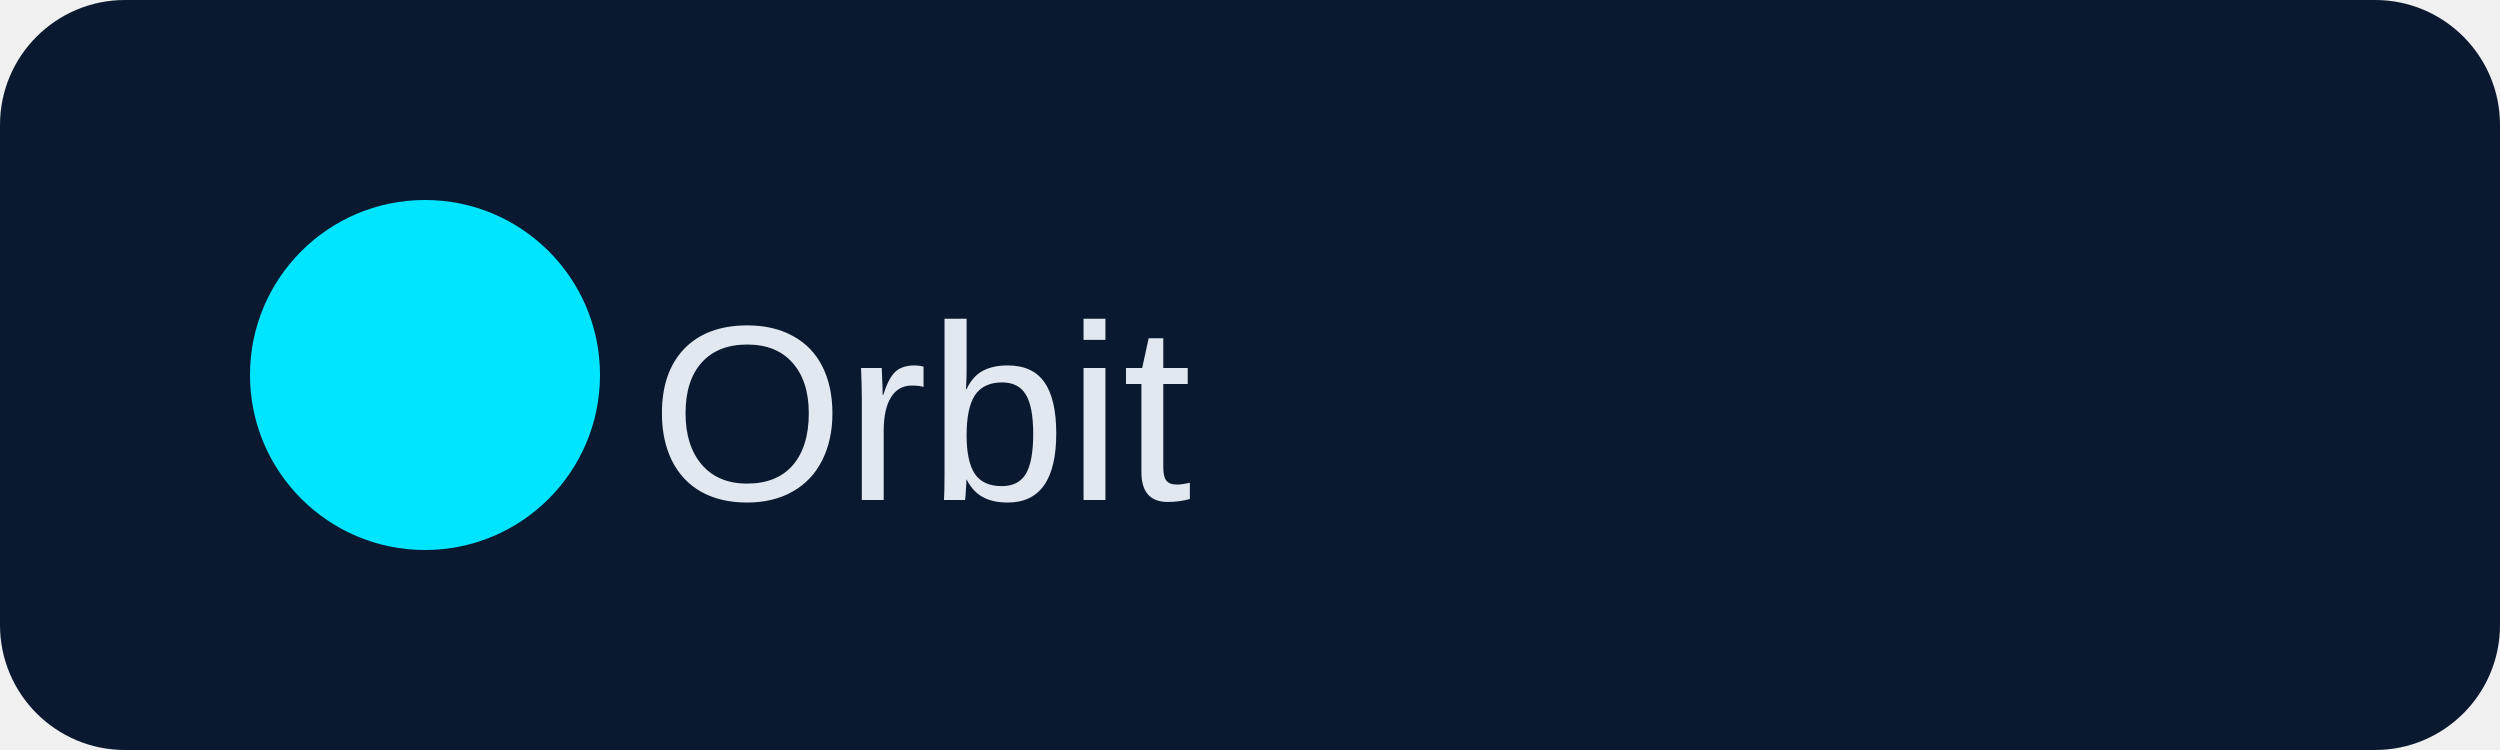
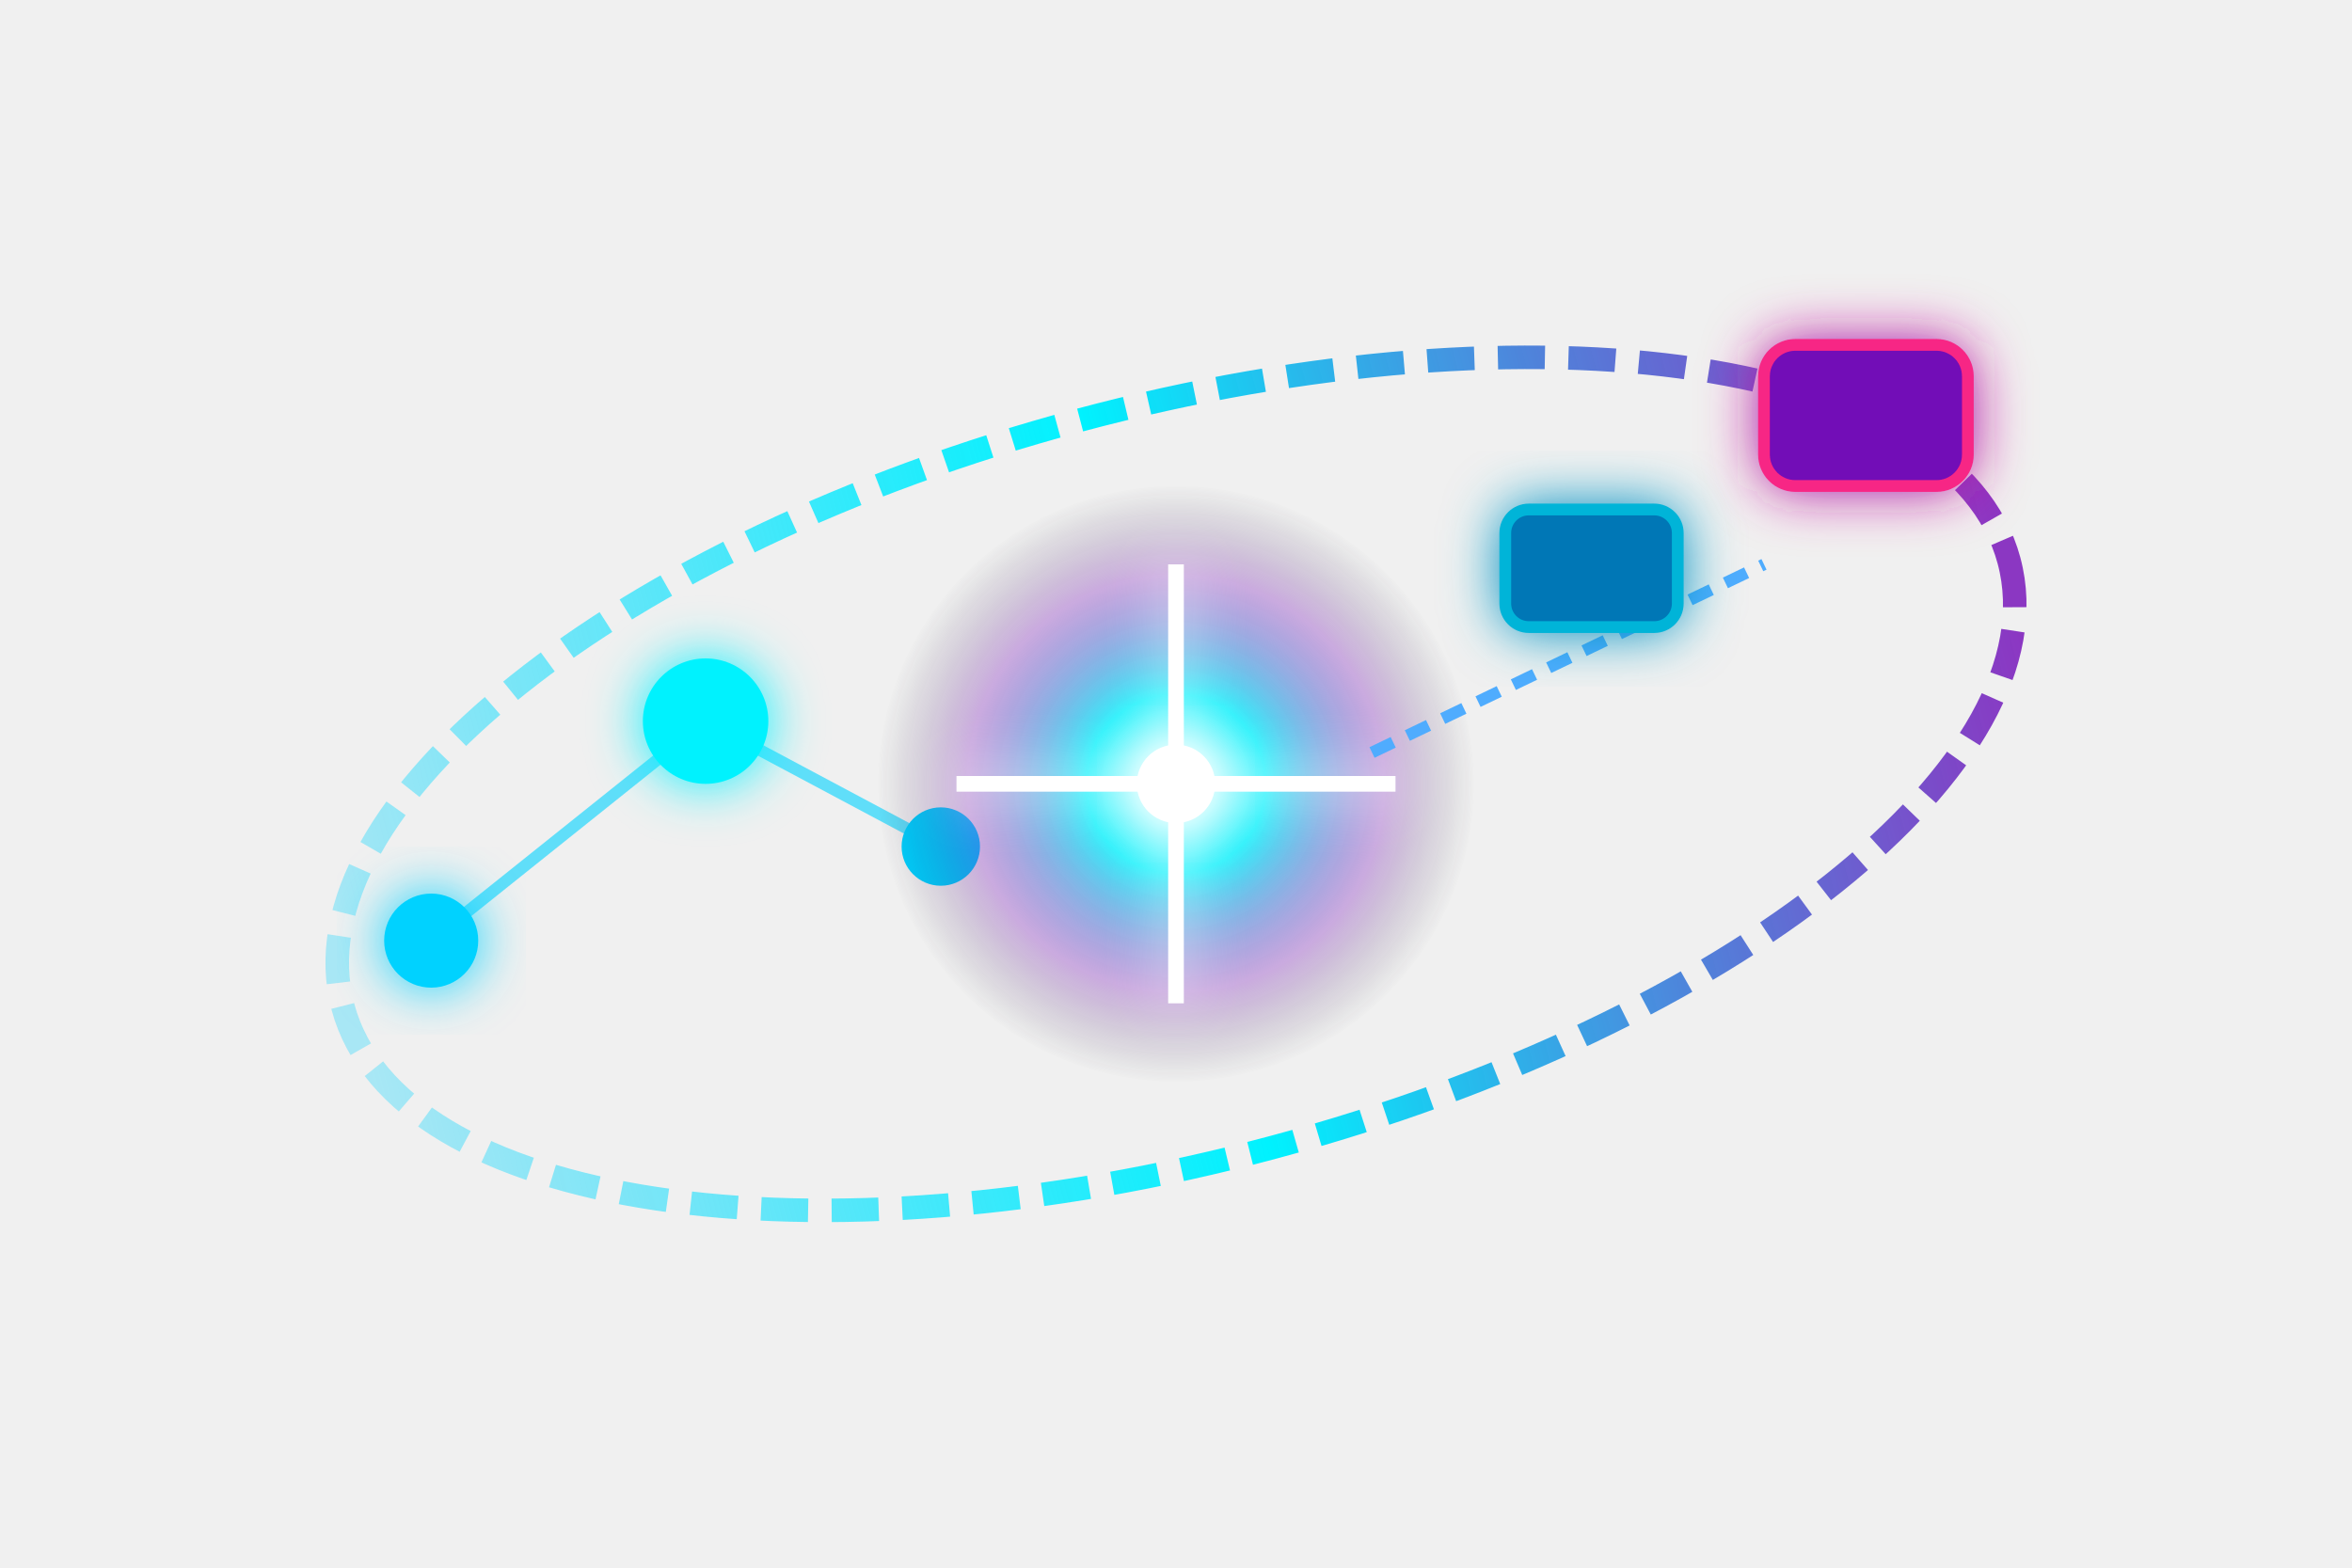
- <svg xmlns="http://www.w3.org/2000/svg" width="200" height="60" viewBox="0 0 200 60">
-   <rect width="200" height="60" rx="10" fill="#0A192F" />
-   <g transform="translate(12,10)">
-     <circle cx="22" cy="20" r="14" fill="#00E5FF" />
-     <g transform="translate(40,6)">
-       <text x="0" y="24" font-family="Plus Jakarta Sans, Arial, sans-serif" font-size="20" fill="#E2E8F0">Orbit</text>
-     </g>
+ <svg xmlns="http://www.w3.org/2000/svg" viewBox="0 0 300 200" width="100%" height="auto" preserveAspectRatio="xMidYMid meet">
+   <defs>
+     <linearGradient id="orbitGrad" x1="0%" y1="0%" x2="100%" y2="0%">
+       <stop offset="0%" stop-color="#00d2ff" stop-opacity="0.3" />
+       <stop offset="50%" stop-color="#00f2fe" stop-opacity="1" />
+       <stop offset="100%" stop-color="#7209b7" stop-opacity="0.8" />
+     </linearGradient>
+     <radialGradient id="coreGlow" cx="50%" cy="50%" r="50%">
+       <stop offset="0%" stop-color="#ffffff" />
+       <stop offset="30%" stop-color="#00f2fe" stop-opacity="0.8" />
+       <stop offset="70%" stop-color="#7209b7" stop-opacity="0.3" />
+       <stop offset="100%" stop-color="#0b0f19" stop-opacity="0" />
+     </radialGradient>
+     <filter id="glow" x="-50%" y="-50%" width="200%" height="200%">
+       <feGaussianBlur stdDeviation="3.5" result="blur" />
+       <feMerge>
+         <feMergeNode in="blur" />
+         <feMergeNode in="SourceGraphic" />
+       </feMerge>
+     </filter>
+   </defs>
+   <ellipse cx="150" cy="100" rx="110" ry="48" fill="none" stroke="url(#orbitGrad)" stroke-width="3" transform="rotate(-15 150 100)" stroke-dasharray="6,3" />
+   <g class="mindmap-side">
+     <line x1="55" y1="120" x2="90" y2="92" stroke="#00d2ff" stroke-width="1.5" stroke-opacity="0.6" />
+     <line x1="90" y1="92" x2="120" y2="108" stroke="#00d2ff" stroke-width="1.5" stroke-opacity="0.6" />
+     <circle cx="55" cy="120" r="6" fill="#00d2ff" filter="url(#glow)" />
+     <circle cx="90" cy="92" r="8" fill="#00f2fe" filter="url(#glow)" />
+     <circle cx="120" cy="108" r="5" fill="#00d2ff" />
+   </g>
+   <g class="core" transform="translate(150, 100)">
+     <circle cx="0" cy="0" r="38" fill="url(#coreGlow)" />
+     <path d="M-28 0 L28 0 M0 -28 L0 28" stroke="#ffffff" stroke-width="2" filter="url(#glow)" />
+     <circle cx="0" cy="0" r="5" fill="#ffffff" filter="url(#glow)" />
+   </g>
+   <g class="kanban-side">
+     <path d="M 175 96 Q 200 84, 225 72" fill="none" stroke="#4facfe" stroke-width="1.5" stroke-dasharray="3,2" />
+     <rect x="192" y="65" width="22" height="15" rx="3" fill="#0077b6" stroke="#00b4d8" stroke-width="1.5" filter="url(#glow)" />
+     <rect x="225" y="44" width="26" height="18" rx="4" fill="#7209b7" stroke="#f72585" stroke-width="1.5" filter="url(#glow)" />
  </g>
</svg>
